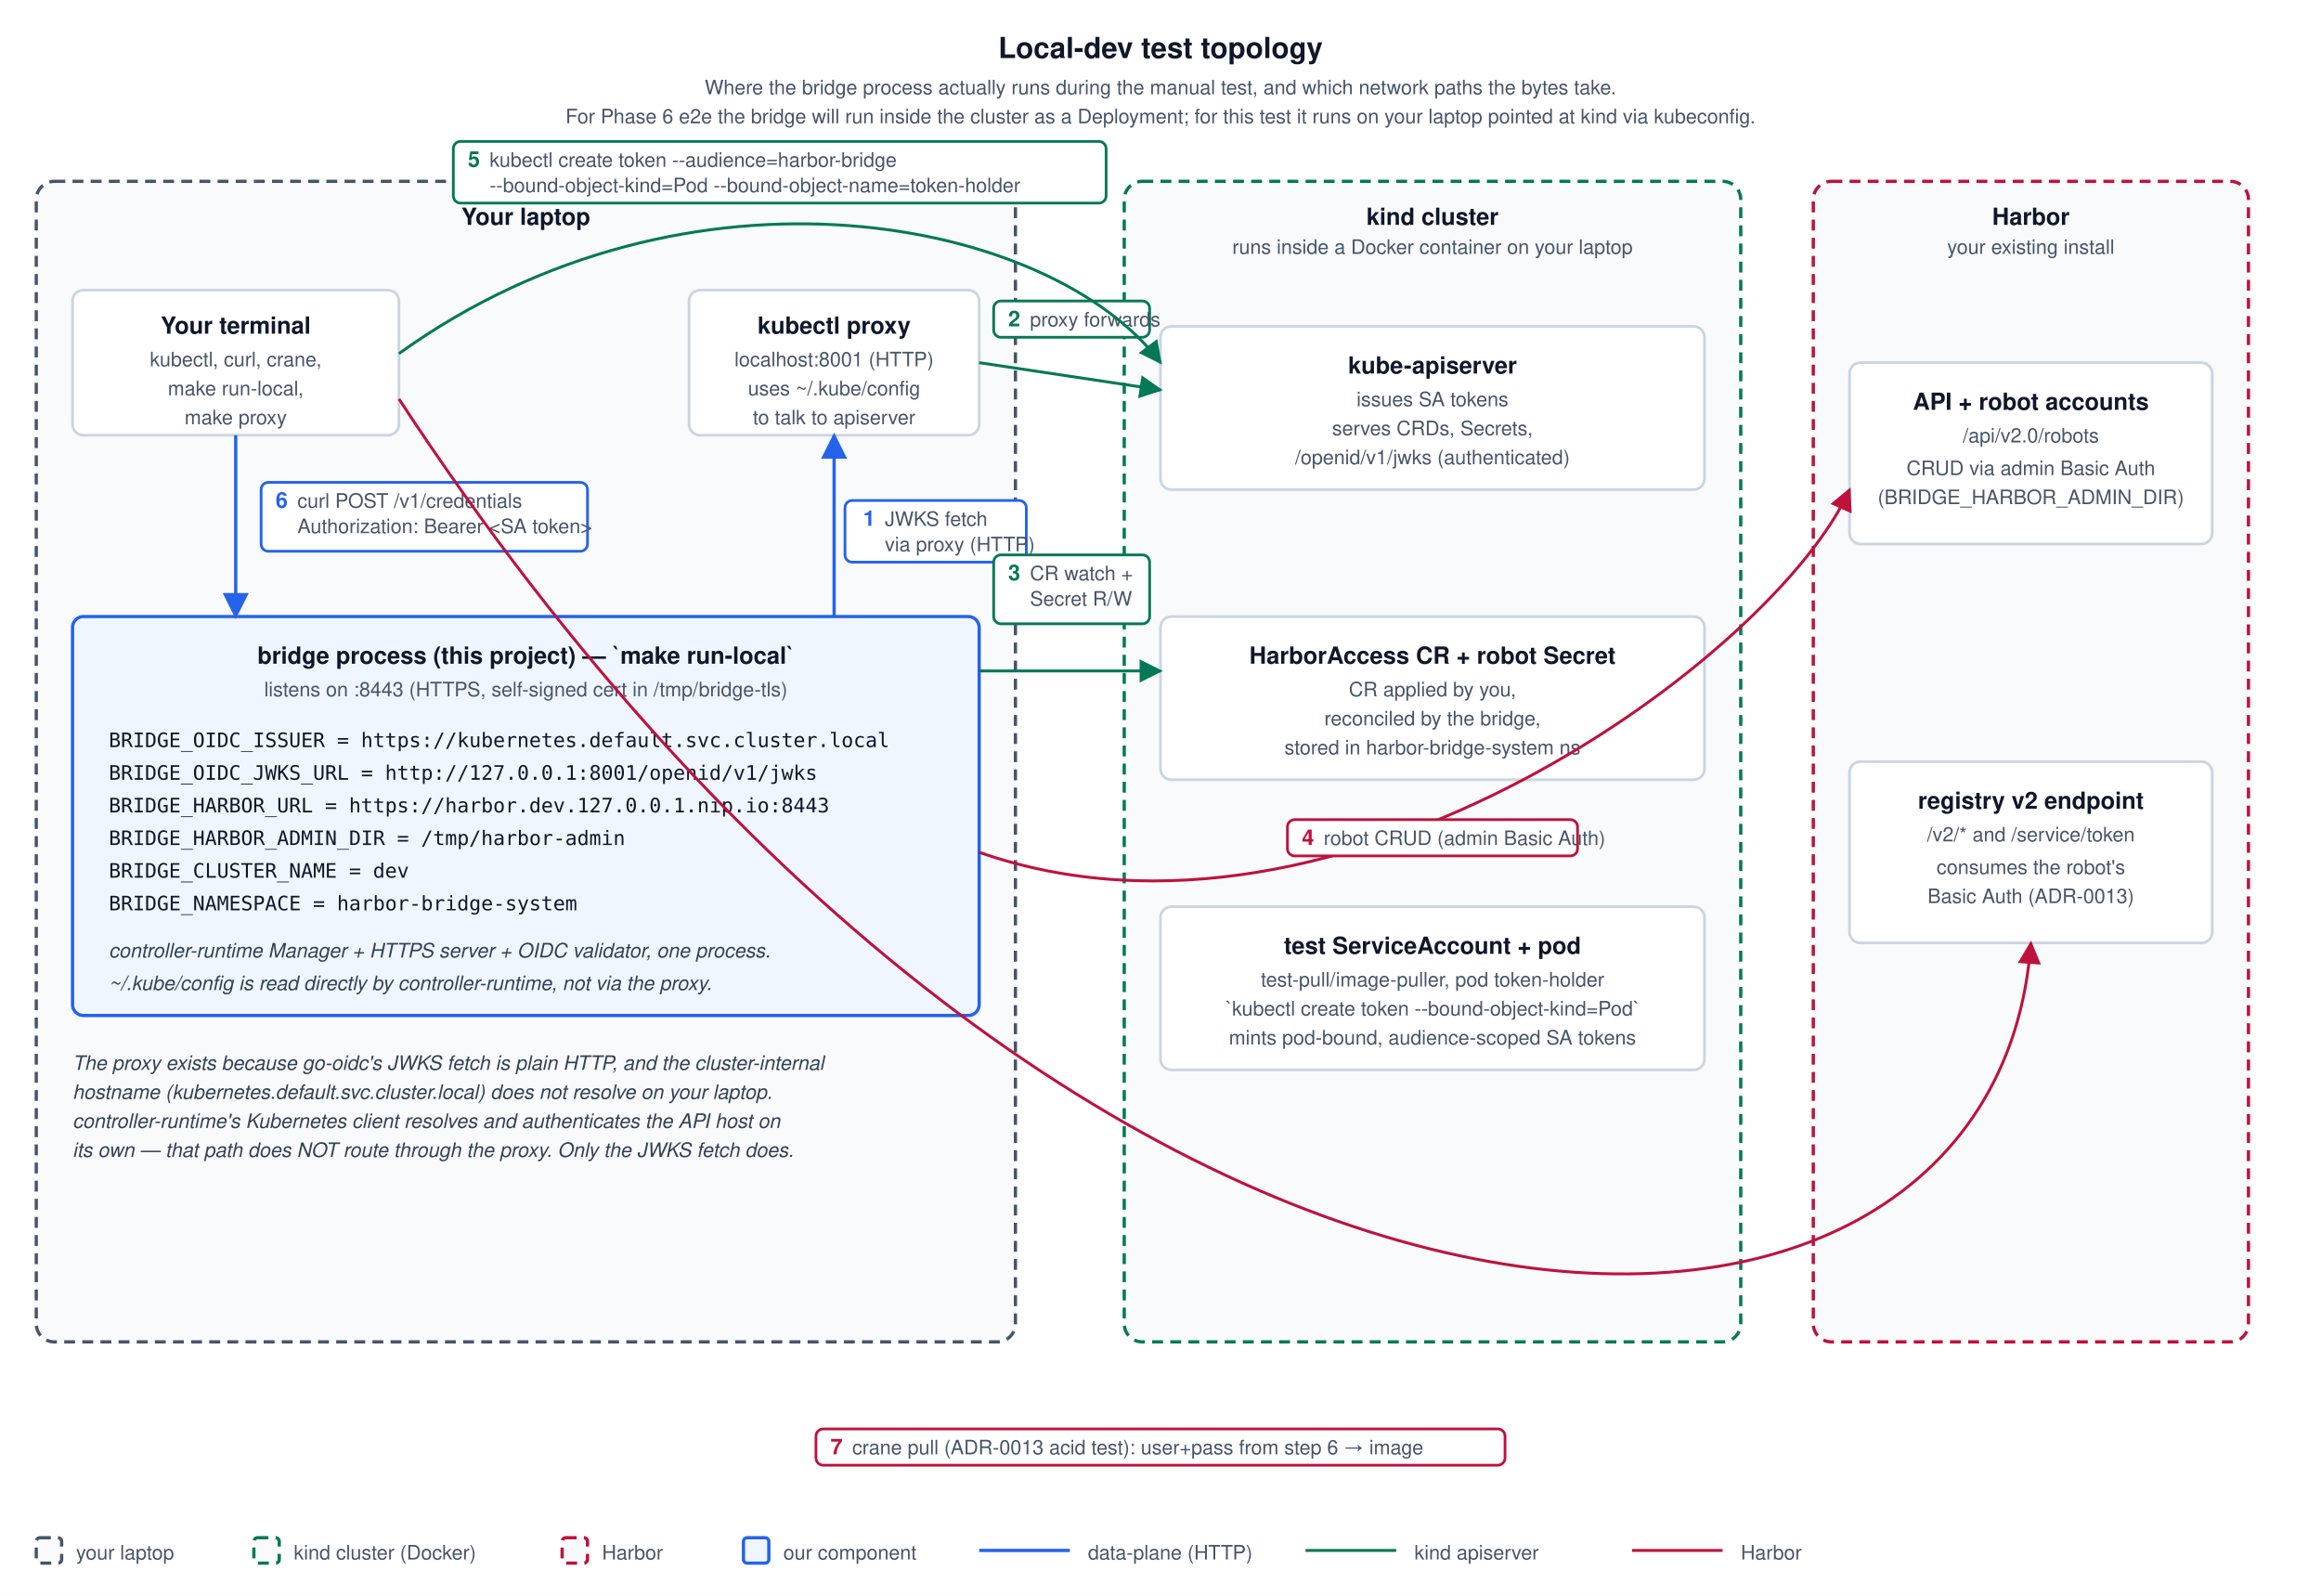
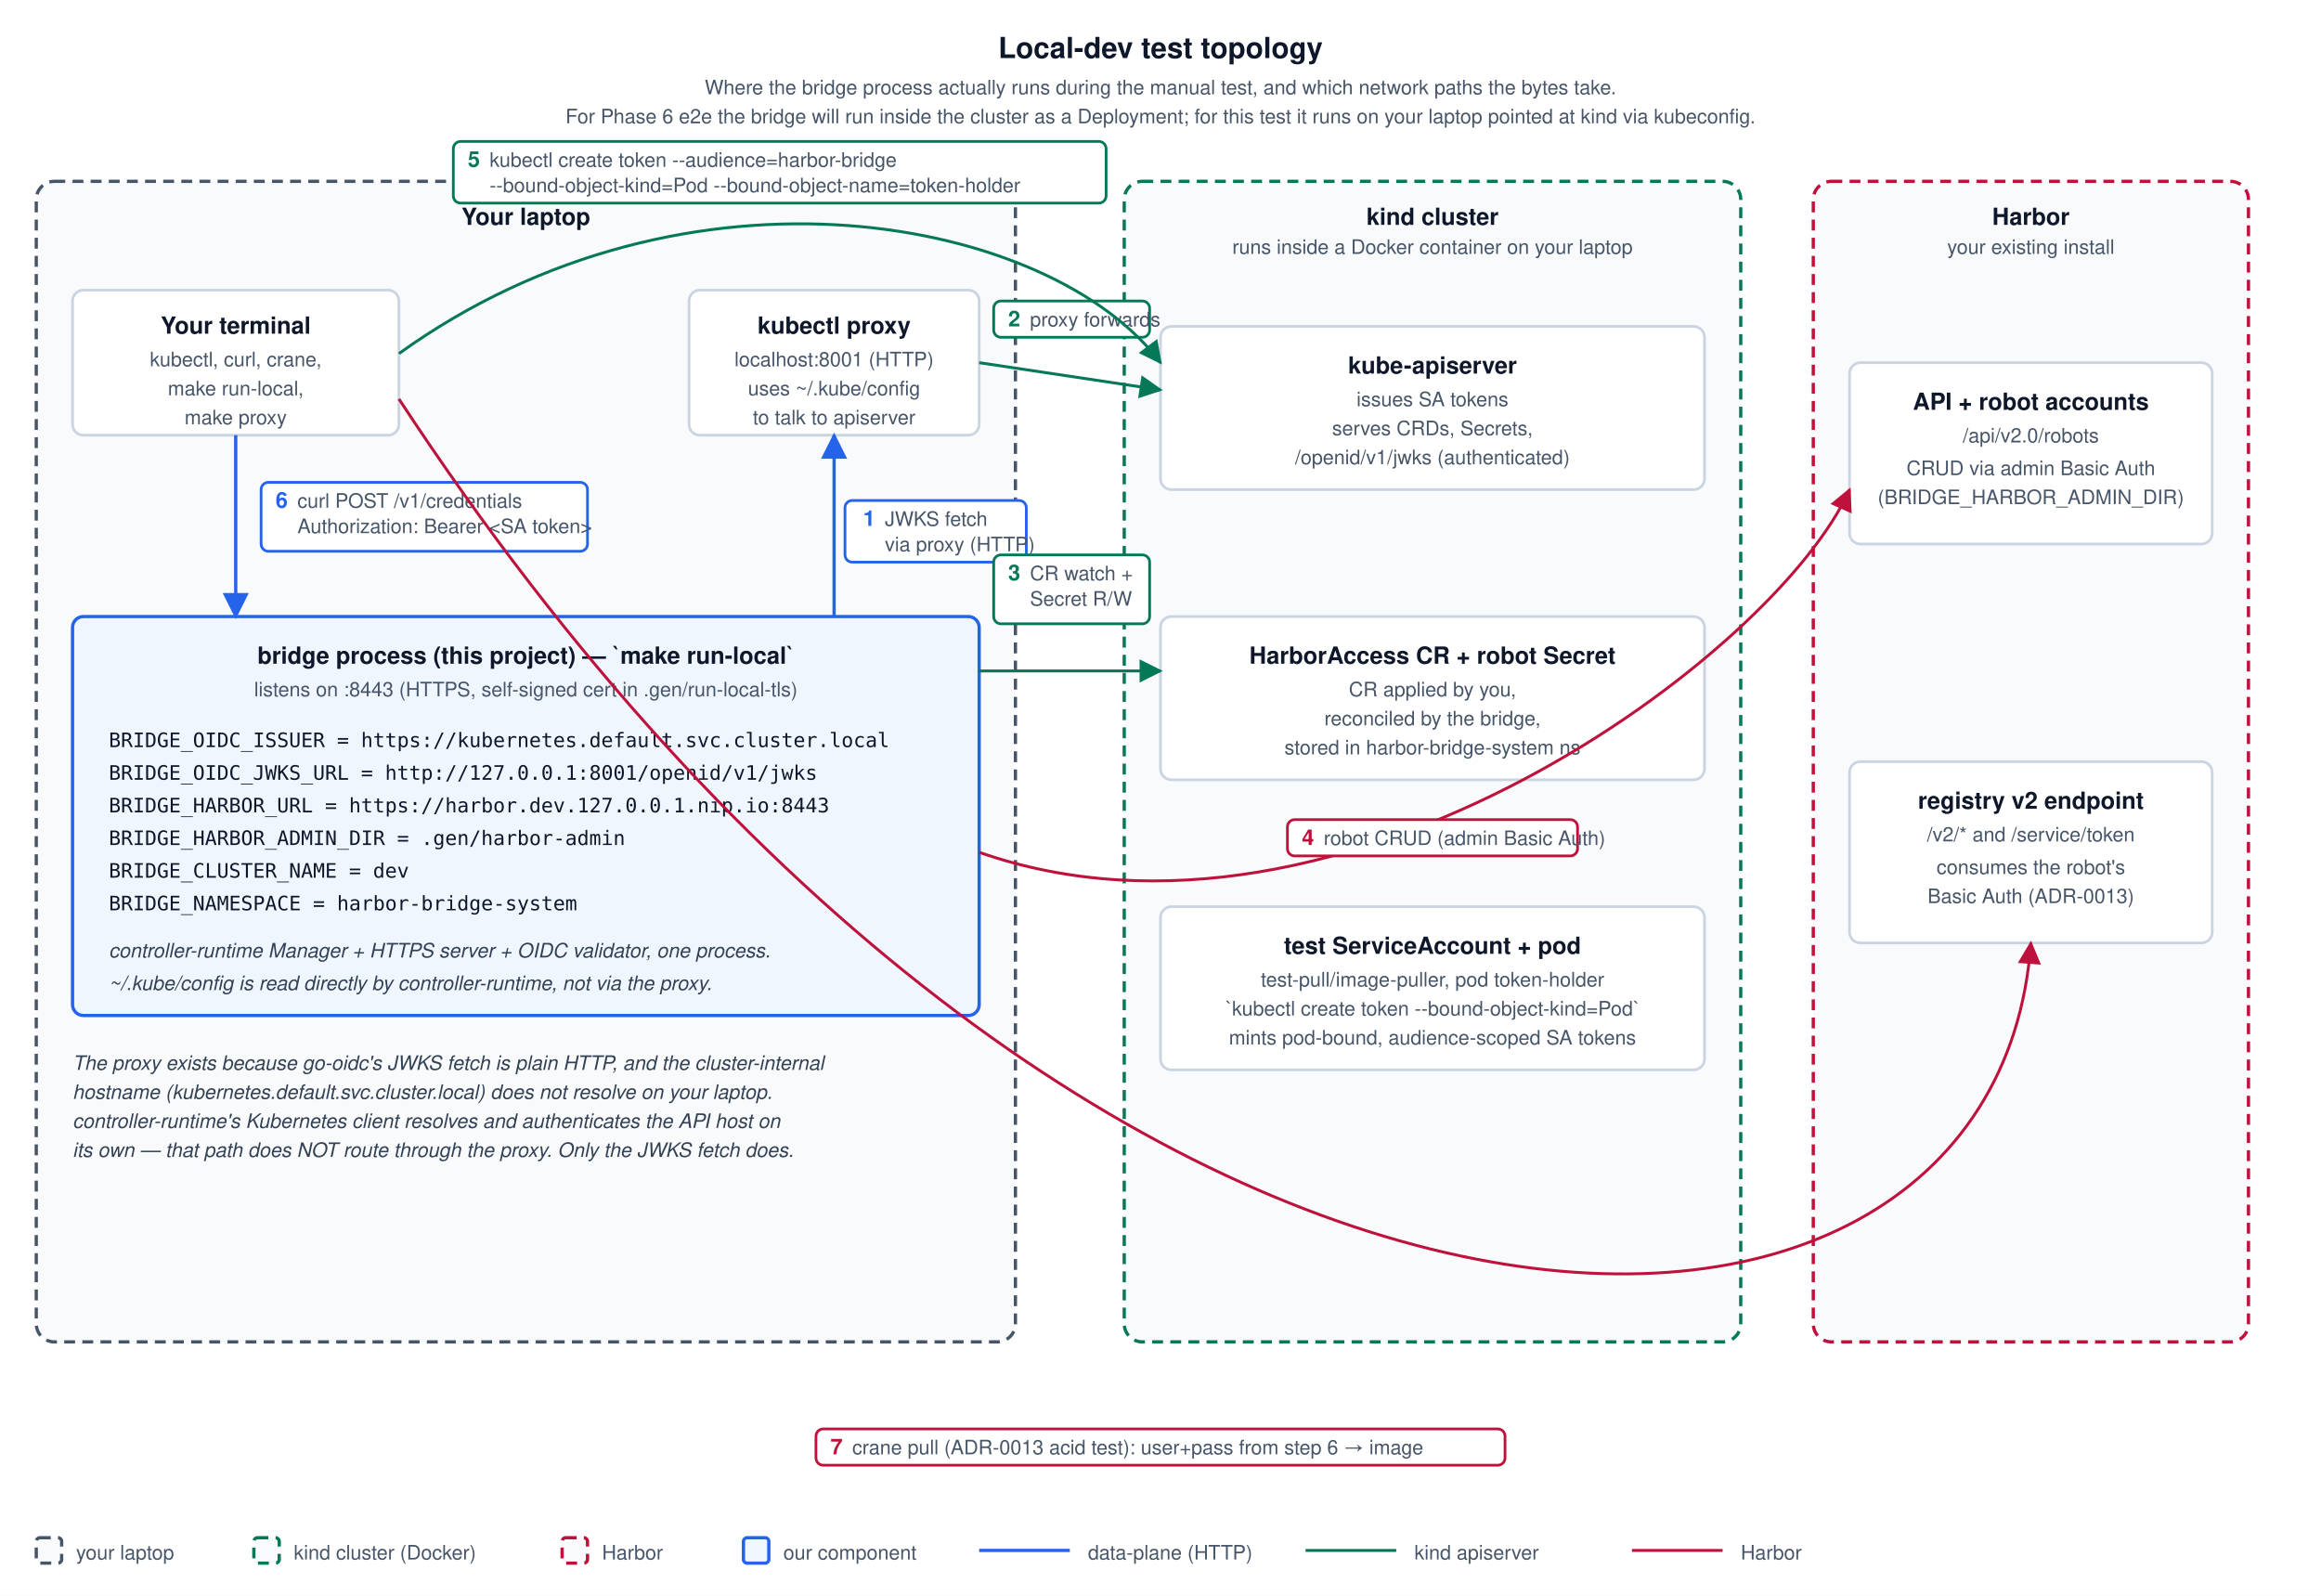
<svg xmlns="http://www.w3.org/2000/svg" viewBox="0 0 1280 880" width="1280" height="880" font-family="-apple-system, BlinkMacSystemFont, 'Segoe UI', Helvetica, Arial, sans-serif" font-size="13">
  <rect width="1280" height="880" fill="#ffffff" />
  <style>
    .title { fill: #0f172a; font-weight: 700; font-size: 16px; }
    .lbl   { fill: #0f172a; font-weight: 600; }
    .sub   { fill: #475569; font-size: 11px; }
    .note  { fill: #334155; font-size: 11px; font-style: italic; }
    .stepBox { fill: #ffffff; stroke: #2563eb; stroke-width: 1.5; }
    .stepBoxK { fill: #ffffff; stroke: #047857; stroke-width: 1.5; }
    .stepBoxR { fill: #ffffff; stroke: #be123c; stroke-width: 1.5; }
    .step  { fill: #2563eb; font-weight: 700; font-size: 12px; }
    .stepR { fill: #be123c; font-weight: 700; font-size: 12px; }
    .stepM { fill: #047857; font-weight: 700; font-size: 12px; }
    .mono  { font-family: 'SF Mono', ui-monospace, Menlo, monospace; fill: #0f172a; font-size: 11px; }

    .laptop  { fill: #f8fafc; stroke: #475569; stroke-width: 1.8; stroke-dasharray: 6 4; }
    .kind    { fill: #f8fafc; stroke: #047857; stroke-width: 1.8; stroke-dasharray: 6 4; }
    .harborZ { fill: #f8fafc; stroke: #be123c; stroke-width: 1.8; stroke-dasharray: 6 4; }
    .box     { fill: #ffffff; stroke: #cbd5e1; stroke-width: 1.5; }
    .ours    { fill: #eff6ff; stroke: #2563eb; stroke-width: 1.8; }

    .arrow      { stroke: #475569; stroke-width: 1.6; fill: none; }
    .arrow-emph { stroke: #2563eb; stroke-width: 1.8; fill: none; }
    .arrow-kind { stroke: #047857; stroke-width: 1.6; fill: none; }
    .arrow-harb { stroke: #be123c; stroke-width: 1.6; fill: none; }
  </style>
  <defs>
    <marker id="head-blue" viewBox="0 0 10 10" refX="9" refY="5" markerWidth="8" markerHeight="8" orient="auto">
      <path d="M0,0 L10,5 L0,10 Z" fill="#2563eb" />
    </marker>
    <marker id="head-kind" viewBox="0 0 10 10" refX="9" refY="5" markerWidth="8" markerHeight="8" orient="auto">
      <path d="M0,0 L10,5 L0,10 Z" fill="#047857" />
    </marker>
    <marker id="head-harb" viewBox="0 0 10 10" refX="9" refY="5" markerWidth="8" markerHeight="8" orient="auto">
      <path d="M0,0 L10,5 L0,10 Z" fill="#be123c" />
    </marker>
  </defs>
  <text x="640" y="32" text-anchor="middle" class="title">Local-dev test topology</text>
  <text x="640" y="52" text-anchor="middle" class="sub">Where the bridge process actually runs during the manual test, and which network paths the bytes take.</text>
  <text x="640" y="68" text-anchor="middle" class="sub">For Phase 6 e2e the bridge will run inside the cluster as a Deployment; for this test it runs on your laptop pointed at kind via kubeconfig.</text>
  <rect class="laptop" x="20" y="100" width="540" height="640" rx="10" />
  <text x="290" y="124" text-anchor="middle" class="lbl">Your laptop</text>
  <rect class="box" x="40" y="160" width="180" height="80" rx="6" />
  <text x="130" y="184" text-anchor="middle" class="lbl">Your terminal</text>
  <text x="130" y="202" text-anchor="middle" class="sub">kubectl, curl, crane,</text>
  <text x="130" y="218" text-anchor="middle" class="sub">make run-local,</text>
  <text x="130" y="234" text-anchor="middle" class="sub">make proxy</text>
  <rect class="box" x="380" y="160" width="160" height="80" rx="6" />
  <text x="460" y="184" text-anchor="middle" class="lbl">kubectl proxy</text>
  <text x="460" y="202" text-anchor="middle" class="sub">localhost:8001 (HTTP)</text>
  <text x="460" y="218" text-anchor="middle" class="sub">uses ~/.kube/config</text>
  <text x="460" y="234" text-anchor="middle" class="sub">to talk to apiserver</text>
  <rect class="ours" x="40" y="340" width="500" height="220" rx="6" />
  <text x="290" y="366" text-anchor="middle" class="lbl">bridge process (this project) — `make run-local`</text>
-   <text x="290" y="384" text-anchor="middle" class="sub">listens on :8443 (HTTPS, self-signed cert in /tmp/bridge-tls)</text>
+   <text x="290" y="384" text-anchor="middle" class="sub">listens on :8443 (HTTPS, self-signed cert in .gen/run-local-tls)</text>
  <text x="60" y="412" class="mono">BRIDGE_OIDC_ISSUER      = https://kubernetes.default.svc.cluster.local</text>
  <text x="60" y="430" class="mono">BRIDGE_OIDC_JWKS_URL    = http://127.0.0.1:8001/openid/v1/jwks</text>
  <text x="60" y="448" class="mono">BRIDGE_HARBOR_URL       = https://harbor.dev.127.0.0.1.nip.io:8443</text>
-   <text x="60" y="466" class="mono">BRIDGE_HARBOR_ADMIN_DIR = /tmp/harbor-admin</text>
+   <text x="60" y="466" class="mono">BRIDGE_HARBOR_ADMIN_DIR = .gen/harbor-admin</text>
  <text x="60" y="484" class="mono">BRIDGE_CLUSTER_NAME     = dev</text>
  <text x="60" y="502" class="mono">BRIDGE_NAMESPACE        = harbor-bridge-system</text>
  <text x="60" y="528" class="note">controller-runtime Manager + HTTPS server + OIDC validator, one process.</text>
  <text x="60" y="546" class="note">~/.kube/config is read directly by controller-runtime, not via the proxy.</text>
  <text x="40" y="590" class="note">The proxy exists because go-oidc's JWKS fetch is plain HTTP, and the cluster-internal</text>
  <text x="40" y="606" class="note">hostname (kubernetes.default.svc.cluster.local) does not resolve on your laptop.</text>
  <text x="40" y="622" class="note">controller-runtime's Kubernetes client resolves and authenticates the API host on</text>
  <text x="40" y="638" class="note">its own — that path does NOT route through the proxy. Only the JWKS fetch does.</text>
  <rect class="kind" x="620" y="100" width="340" height="640" rx="10" />
  <text x="790" y="124" text-anchor="middle" class="lbl">kind cluster</text>
  <text x="790" y="140" text-anchor="middle" class="sub">runs inside a Docker container on your laptop</text>
  <rect class="box" x="640" y="180" width="300" height="90" rx="6" />
  <text x="790" y="206" text-anchor="middle" class="lbl">kube-apiserver</text>
  <text x="790" y="224" text-anchor="middle" class="sub">issues SA tokens</text>
  <text x="790" y="240" text-anchor="middle" class="sub">serves CRDs, Secrets,</text>
  <text x="790" y="256" text-anchor="middle" class="sub">/openid/v1/jwks (authenticated)</text>
  <rect class="box" x="640" y="340" width="300" height="90" rx="6" />
  <text x="790" y="366" text-anchor="middle" class="lbl">HarborAccess CR + robot Secret</text>
  <text x="790" y="384" text-anchor="middle" class="sub">CR applied by you,</text>
  <text x="790" y="400" text-anchor="middle" class="sub">reconciled by the bridge,</text>
  <text x="790" y="416" text-anchor="middle" class="sub">stored in harbor-bridge-system ns</text>
  <rect class="box" x="640" y="500" width="300" height="90" rx="6" />
  <text x="790" y="526" text-anchor="middle" class="lbl">test ServiceAccount + pod</text>
  <text x="790" y="544" text-anchor="middle" class="sub">test-pull/image-puller, pod token-holder</text>
  <text x="790" y="560" text-anchor="middle" class="sub">`kubectl create token --bound-object-kind=Pod`</text>
  <text x="790" y="576" text-anchor="middle" class="sub">mints pod-bound, audience-scoped SA tokens</text>
  <rect class="harborZ" x="1000" y="100" width="240" height="640" rx="10" />
  <text x="1120" y="124" text-anchor="middle" class="lbl">Harbor</text>
  <text x="1120" y="140" text-anchor="middle" class="sub">your existing install</text>
  <rect class="box" x="1020" y="200" width="200" height="100" rx="6" />
  <text x="1120" y="226" text-anchor="middle" class="lbl">API + robot accounts</text>
  <text x="1120" y="244" text-anchor="middle" class="sub">/api/v2.0/robots</text>
  <text x="1120" y="262" text-anchor="middle" class="sub">CRUD via admin Basic Auth</text>
  <text x="1120" y="278" text-anchor="middle" class="sub">(BRIDGE_HARBOR_ADMIN_DIR)</text>
  <rect class="box" x="1020" y="420" width="200" height="100" rx="6" />
  <text x="1120" y="446" text-anchor="middle" class="lbl">registry v2 endpoint</text>
  <text x="1120" y="464" text-anchor="middle" class="sub">/v2/* and /service/token</text>
  <text x="1120" y="482" text-anchor="middle" class="sub">consumes the robot's</text>
  <text x="1120" y="498" text-anchor="middle" class="sub">Basic Auth (ADR-0013)</text>
  <path class="arrow-emph" d="M 460 340 L 460 240" marker-end="url(#head-blue)" />
  <rect class="stepBox" x="466" y="276" width="100" height="34" rx="4" />
  <text x="476" y="290" class="step">1</text>
  <text x="488" y="290" class="sub">JWKS fetch</text>
  <text x="488" y="304" class="sub">via proxy (HTTP)</text>
  <path class="arrow-kind" d="M 540 200 L 640 215" marker-end="url(#head-kind)" />
  <rect class="stepBoxK" x="548" y="166" width="86" height="20" rx="4" />
  <text x="556" y="180" class="stepM">2</text>
  <text x="568" y="180" class="sub">proxy forwards</text>
  <path class="arrow-kind" d="M 540 370 L 640 370" marker-end="url(#head-kind)" />
  <rect class="stepBoxK" x="548" y="306" width="86" height="38" rx="4" />
  <text x="556" y="320" class="stepM">3</text>
  <text x="568" y="320" class="sub">CR watch +</text>
  <text x="568" y="334" class="sub">Secret R/W</text>
  <path class="arrow-harb" d="M 540 470 C 740 540, 980 360, 1020 270" marker-end="url(#head-harb)" />
  <rect class="stepBoxR" x="710" y="452" width="160" height="20" rx="4" />
  <text x="718" y="466" class="stepR">4</text>
  <text x="730" y="466" class="sub">robot CRUD (admin Basic Auth)</text>
  <path class="arrow-kind" d="M 220 195 C 380 80, 580 120, 640 200" marker-end="url(#head-kind)" />
  <rect class="stepBoxK" x="250" y="78" width="360" height="34" rx="4" />
  <text x="258" y="92" class="stepM">5</text>
  <text x="270" y="92" class="sub">kubectl create token --audience=harbor-bridge</text>
  <text x="270" y="106" class="sub">--bound-object-kind=Pod --bound-object-name=token-holder</text>
  <path class="arrow-emph" d="M 130 240 L 130 340" marker-end="url(#head-blue)" />
  <rect class="stepBox" x="144" y="266" width="180" height="38" rx="4" />
  <text x="152" y="280" class="step">6</text>
  <text x="164" y="280" class="sub">curl POST /v1/credentials</text>
  <text x="164" y="294" class="sub">Authorization: Bearer &lt;SA token&gt;</text>
  <path class="arrow-harb" d="M 220 220 C 600 800, 1100 800, 1120 520" marker-end="url(#head-harb)" />
  <rect class="stepBoxR" x="450" y="788" width="380" height="20" rx="4" />
  <text x="458" y="802" class="stepR">7</text>
  <text x="470" y="802" class="sub">crane pull (ADR-0013 acid test): user+pass from step 6 → image</text>
  <rect class="laptop" x="20" y="848" width="14" height="14" rx="2" />
  <text x="42" y="860" class="sub">your laptop</text>
  <rect class="kind" x="140" y="848" width="14" height="14" rx="2" />
  <text x="162" y="860" class="sub">kind cluster (Docker)</text>
  <rect class="harborZ" x="310" y="848" width="14" height="14" rx="2" />
  <text x="332" y="860" class="sub">Harbor</text>
  <rect class="ours" x="410" y="848" width="14" height="14" rx="2" />
  <text x="432" y="860" class="sub">our component</text>
  <line x1="540" y1="855" x2="590" y2="855" class="arrow-emph" />
  <text x="600" y="860" class="sub">data-plane (HTTP)</text>
  <line x1="720" y1="855" x2="770" y2="855" class="arrow-kind" />
  <text x="780" y="860" class="sub">kind apiserver</text>
  <line x1="900" y1="855" x2="950" y2="855" class="arrow-harb" />
  <text x="960" y="860" class="sub">Harbor</text>
</svg>
